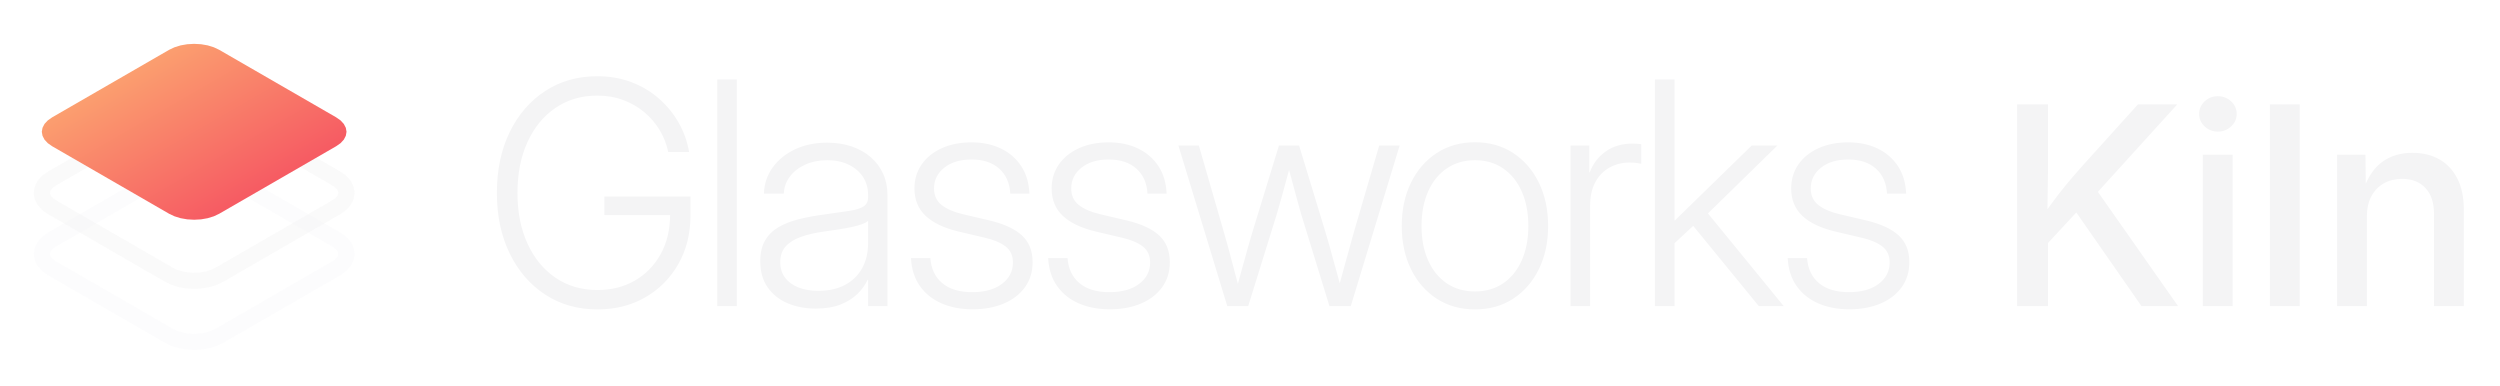
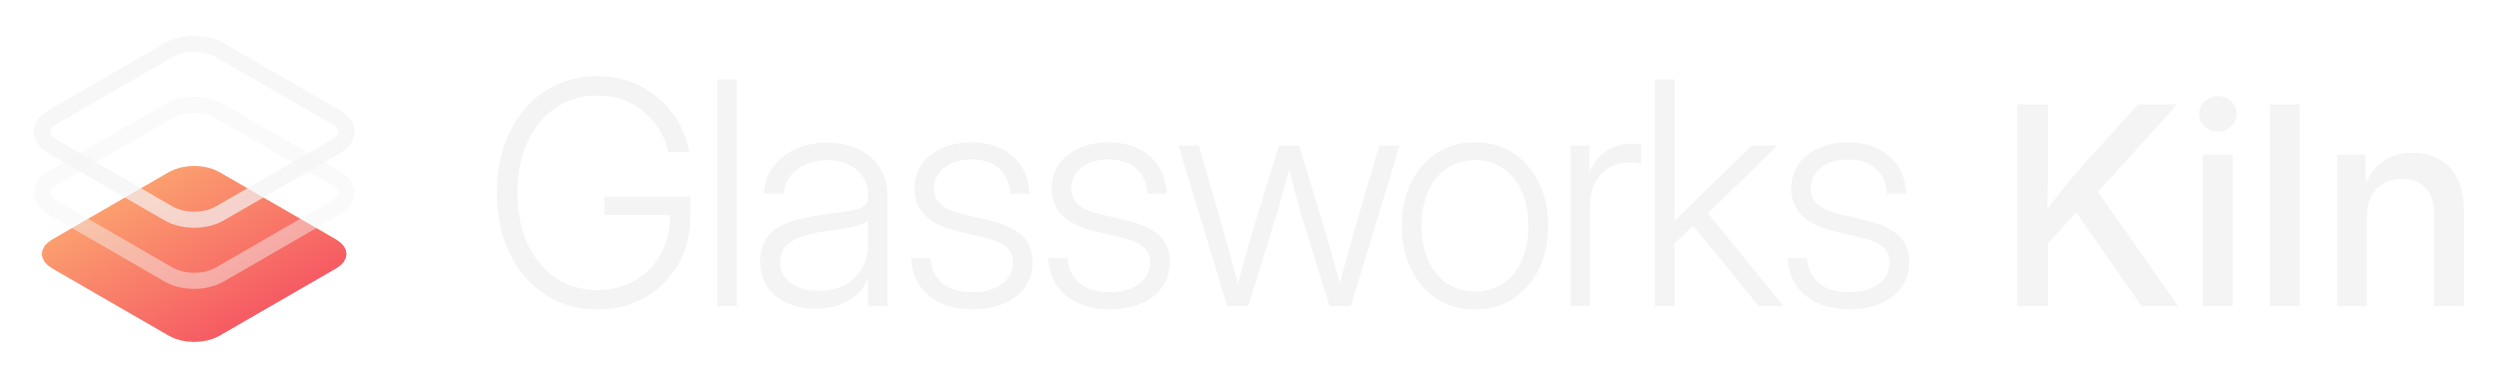
<svg xmlns="http://www.w3.org/2000/svg" role="img" aria-label="Glassworks Kiln" viewBox="0 0 336.65 52.00" width="337" height="52">
  <defs>
    <linearGradient id="lit" x1="0" y1="0" x2="1" y2="1">
      <stop offset="0" stop-color="#fdba74" />
      <stop offset="1" stop-color="#f43f5e" />
    </linearGradient>
  </defs>
  <g transform="scale(0.4333)">
-     <path d="M104.17 74.50L105.54 75.46L106.56 76.56L107.18 77.76L107.40 79.00L107.18 80.24L106.56 81.44L105.54 82.54L104.17 83.50L67.79 104.50L66.12 105.29L64.22 105.88L62.15 106.24L60.00 106.36L57.85 106.24L55.78 105.88L53.88 105.29L52.21 104.50L15.83 83.50L14.46 82.54L13.44 81.44L12.82 80.24L12.60 79.00L12.82 77.76L13.44 76.56L14.46 75.46L15.83 74.50L52.21 53.50L53.88 52.71L55.78 52.12L57.85 51.76L60.00 51.64L62.15 51.76L64.22 52.12L66.12 52.71L67.79 53.50Z" fill="none" stroke="#f4f4f5" stroke-opacity="0.2" stroke-width="5" stroke-linejoin="round" />
+     <path d="M104.17 74.50L105.54 75.46L106.56 76.56L107.18 77.76L107.40 79.00L107.18 80.24L106.56 81.44L105.54 82.54L104.17 83.50L67.79 104.50L66.12 105.29L64.22 105.88L62.15 106.24L60.00 106.36L57.85 106.24L55.78 105.88L53.88 105.29L52.21 104.50L15.83 83.50L14.46 82.54L13.44 81.44L12.82 80.24L12.60 79.00L12.82 77.76L13.44 76.56L14.46 75.46L15.83 74.50L52.21 53.50L53.88 52.71L55.78 52.12L57.85 51.76L60.00 51.64L62.15 51.76L64.22 52.12L66.12 52.71L67.79 53.50Z" fill="url(#lit)" />
    <path d="M104.17 55.50L105.54 56.46L106.56 57.56L107.18 58.76L107.40 60.00L107.18 61.24L106.56 62.44L105.54 63.54L104.17 64.50L67.79 85.50L66.12 86.29L64.22 86.88L62.15 87.24L60.00 87.36L57.85 87.24L55.78 86.88L53.88 86.29L52.21 85.50L15.83 64.50L14.46 63.54L13.44 62.44L12.82 61.24L12.60 60.00L12.82 58.76L13.44 57.56L14.46 56.46L15.83 55.50L52.21 34.50L53.88 33.71L55.78 33.12L57.85 32.76L60.00 32.64L62.15 32.76L64.22 33.12L66.12 33.71L67.79 34.50Z" fill="none" stroke="#f4f4f5" stroke-opacity="0.45" stroke-width="5" stroke-linejoin="round" />
-     <path d="M104.17 36.50L105.54 37.46L106.56 38.56L107.18 39.76L107.40 41.00L107.18 42.24L106.56 43.44L105.54 44.54L104.17 45.50L67.79 66.50L66.12 67.29L64.22 67.88L62.15 68.24L60.00 68.36L57.85 68.24L55.78 67.88L53.88 67.29L52.21 66.50L15.83 45.50L14.46 44.54L13.44 43.44L12.82 42.24L12.60 41.00L12.82 39.76L13.44 38.56L14.46 37.46L15.83 36.50L52.21 15.50L53.88 14.71L55.78 14.12L57.85 13.76L60.00 13.64L62.15 13.76L64.22 14.12L66.12 14.71L67.79 15.50Z" fill="url(#lit)" />
+     <path d="M104.17 36.50L105.54 37.46L106.56 38.56L107.18 39.76L107.40 41.00L107.18 42.24L106.56 43.44L105.54 44.54L104.17 45.50L67.79 66.50L66.12 67.29L64.22 67.88L62.15 68.24L60.00 68.36L57.85 68.24L55.78 67.88L53.88 67.29L52.21 66.50L15.83 45.50L14.46 44.54L13.44 43.44L12.82 42.24L12.60 41.00L12.82 39.76L13.44 38.56L14.46 37.46L15.83 36.50L52.21 15.50L53.88 14.71L55.78 14.12L57.85 13.76L60.00 13.64L62.15 13.76L64.22 14.12L66.12 14.71L67.79 15.50Z" fill="none" stroke="#f4f4f5" stroke-opacity="0.7" stroke-width="5" stroke-linejoin="round" />
  </g>
  <path transform="translate(65 41.27)" d="M15.367 0.438Q11.375 0.438 8.319 -1.559Q5.264 -3.555 3.534 -7.099Q1.805 -10.644 1.805 -15.258Q1.805 -19.92 3.531 -23.461Q5.257 -27.002 8.313 -28.998Q11.368 -30.994 15.34 -30.994Q17.855 -30.994 19.964 -30.184Q22.073 -29.374 23.68 -27.956Q25.286 -26.537 26.325 -24.698Q27.364 -22.859 27.713 -20.781H24.903Q24.582 -22.326 23.765 -23.7Q22.948 -25.074 21.701 -26.127Q20.453 -27.18 18.847 -27.781Q17.24 -28.383 15.34 -28.383Q12.134 -28.383 9.707 -26.728Q7.28 -25.074 5.93 -22.121Q4.58 -19.168 4.58 -15.258Q4.58 -11.389 5.927 -8.442Q7.273 -5.496 9.704 -3.835Q12.134 -2.174 15.367 -2.174Q18.19 -2.174 20.395 -3.442Q22.6 -4.71 23.878 -7.007Q25.156 -9.304 25.156 -12.387L26.086 -12.277H16.297V-14.779H27.904V-12.277Q27.904 -8.559 26.274 -5.691Q24.644 -2.823 21.817 -1.193Q18.99 0.438 15.367 0.438ZM34.148 -30.557V0.0H31.51V-30.557ZM44.788 0.328Q42.723 0.328 41.028 -0.379Q39.333 -1.087 38.321 -2.512Q37.309 -3.938 37.309 -6.057Q37.309 -7.745 37.959 -8.856Q38.608 -9.967 39.774 -10.65Q40.939 -11.334 42.542 -11.73Q44.145 -12.127 46.046 -12.373Q48.076 -12.653 49.354 -12.852Q50.632 -13.05 51.237 -13.443Q51.842 -13.836 51.842 -14.684V-15.012Q51.842 -16.365 51.159 -17.415Q50.475 -18.464 49.234 -19.069Q47.994 -19.674 46.333 -19.674Q44.685 -19.674 43.38 -19.082Q42.074 -18.491 41.305 -17.473Q40.536 -16.454 40.481 -15.176H37.801Q37.87 -17.145 38.977 -18.689Q40.085 -20.234 41.985 -21.137Q43.885 -22.039 46.333 -22.039Q48.144 -22.039 49.638 -21.526Q51.131 -21.014 52.208 -20.077Q53.285 -19.141 53.869 -17.852Q54.454 -16.563 54.454 -15.012V0.0H51.842V-3.541H51.774Q51.309 -2.536 50.41 -1.651Q49.511 -0.766 48.12 -0.219Q46.729 0.328 44.788 0.328ZM45.116 -2.064Q47.276 -2.064 48.78 -2.888Q50.284 -3.712 51.063 -5.154Q51.842 -6.597 51.842 -8.463V-11.498Q51.555 -11.245 51.002 -11.043Q50.448 -10.842 49.669 -10.674Q48.889 -10.507 47.942 -10.356Q46.996 -10.206 45.936 -10.062Q44.125 -9.816 42.788 -9.338Q41.452 -8.859 40.727 -8.046Q40.003 -7.232 40.003 -5.92Q40.003 -4.696 40.655 -3.832Q41.308 -2.967 42.464 -2.516Q43.619 -2.064 45.116 -2.064ZM65.934 0.424Q63.596 0.424 61.767 -0.366Q59.939 -1.155 58.842 -2.693Q57.745 -4.231 57.621 -6.48H60.233Q60.397 -4.307 61.85 -3.097Q63.302 -1.887 65.879 -1.887Q68.422 -1.887 69.895 -3.008Q71.369 -4.129 71.369 -5.879Q71.369 -7.294 70.367 -8.056Q69.366 -8.818 67.629 -9.215L64.054 -10.056Q61.115 -10.753 59.604 -12.168Q58.093 -13.583 58.093 -15.866Q58.093 -17.698 59.064 -19.1Q60.035 -20.501 61.774 -21.291Q63.514 -22.08 65.79 -22.08Q68.026 -22.08 69.752 -21.246Q71.478 -20.412 72.49 -18.871Q73.501 -17.329 73.59 -15.176H71.006Q70.904 -17.281 69.53 -18.525Q68.156 -19.769 65.79 -19.769Q63.494 -19.769 62.113 -18.665Q60.732 -17.562 60.732 -15.866Q60.732 -14.451 61.75 -13.641Q62.769 -12.831 64.601 -12.4L68.19 -11.56Q71.143 -10.862 72.582 -9.536Q74.021 -8.21 74.021 -5.934Q74.021 -3.972 72.982 -2.543Q71.943 -1.114 70.118 -0.345Q68.292 0.424 65.934 0.424ZM84.428 0.424Q82.09 0.424 80.261 -0.366Q78.433 -1.155 77.336 -2.693Q76.238 -4.231 76.115 -6.48H78.727Q78.891 -4.307 80.343 -3.097Q81.796 -1.887 84.373 -1.887Q86.916 -1.887 88.389 -3.008Q89.862 -4.129 89.862 -5.879Q89.862 -7.294 88.861 -8.056Q87.86 -8.818 86.123 -9.215L82.548 -10.056Q79.609 -10.753 78.098 -12.168Q76.587 -13.583 76.587 -15.866Q76.587 -17.698 77.558 -19.1Q78.529 -20.501 80.268 -21.291Q82.008 -22.08 84.284 -22.08Q86.52 -22.08 88.246 -21.246Q89.972 -20.412 90.984 -18.871Q91.995 -17.329 92.084 -15.176H89.5Q89.398 -17.281 88.024 -18.525Q86.65 -19.769 84.284 -19.769Q81.988 -19.769 80.607 -18.665Q79.226 -17.562 79.226 -15.866Q79.226 -14.451 80.244 -13.641Q81.263 -12.831 83.095 -12.4L86.684 -11.56Q89.637 -10.862 91.076 -9.536Q92.515 -8.21 92.515 -5.934Q92.515 -3.972 91.476 -2.543Q90.437 -1.114 88.612 -0.345Q86.786 0.424 84.428 0.424ZM100.263 0.0 93.673 -21.656H96.428L99.777 -10.063Q100.338 -8.135 100.857 -6.139Q101.377 -4.143 101.903 -2.201H101.466Q102.013 -4.143 102.556 -6.139Q103.1 -8.135 103.674 -10.063L107.229 -21.656H109.942L113.47 -10.063Q114.051 -8.135 114.584 -6.139Q115.117 -4.143 115.664 -2.201H115.186Q115.732 -4.143 116.266 -6.139Q116.799 -8.135 117.353 -10.063L120.743 -21.656H123.498L116.908 0.0H114.037L110.202 -12.469Q109.867 -13.658 109.536 -14.868Q109.204 -16.078 108.883 -17.298Q108.562 -18.518 108.22 -19.701H108.965Q108.63 -18.518 108.298 -17.298Q107.967 -16.078 107.639 -14.868Q107.311 -13.658 106.955 -12.469L103.079 0.0ZM133.652 0.438Q130.726 0.438 128.498 -1.008Q126.269 -2.454 125.025 -4.99Q123.781 -7.526 123.781 -10.801Q123.781 -14.096 125.025 -16.642Q126.269 -19.188 128.498 -20.641Q130.726 -22.094 133.652 -22.094Q136.592 -22.094 138.806 -20.641Q141.021 -19.188 142.265 -16.642Q143.51 -14.096 143.51 -10.801Q143.51 -7.526 142.265 -4.99Q141.021 -2.454 138.806 -1.008Q136.592 0.438 133.652 0.438ZM133.652 -1.982Q135.853 -1.982 137.467 -3.086Q139.08 -4.19 139.962 -6.183Q140.844 -8.176 140.844 -10.801Q140.844 -13.453 139.962 -15.446Q139.08 -17.438 137.467 -18.556Q135.853 -19.674 133.652 -19.674Q131.465 -19.674 129.841 -18.563Q128.218 -17.452 127.332 -15.453Q126.447 -13.453 126.447 -10.801Q126.447 -8.162 127.332 -6.176Q128.218 -4.19 129.834 -3.086Q131.451 -1.982 133.652 -1.982ZM146.534 0.0V-21.656H149.063V-18.04H149.125Q149.788 -19.804 151.281 -20.86Q152.775 -21.916 154.915 -21.916Q155.291 -21.916 155.578 -21.889Q155.865 -21.861 156.063 -21.834V-19.195Q155.885 -19.236 155.465 -19.298Q155.045 -19.359 154.477 -19.359Q153.014 -19.359 151.804 -18.693Q150.594 -18.026 149.883 -16.731Q149.173 -15.436 149.173 -13.535V0.0ZM160.318 -8.271V-11.573H160.619L170.961 -21.656H174.42L164.351 -11.812L164.091 -11.771ZM157.912 0.0V-30.557H160.55V0.0ZM171.918 0.0 162.683 -11.293 164.563 -13.104 175.275 0.0ZM184.116 0.424Q181.779 0.424 179.95 -0.366Q178.121 -1.155 177.024 -2.693Q175.927 -4.231 175.804 -6.48H178.415Q178.579 -4.307 180.032 -3.097Q181.485 -1.887 184.062 -1.887Q186.605 -1.887 188.078 -3.008Q189.551 -4.129 189.551 -5.879Q189.551 -7.294 188.549 -8.056Q187.548 -8.818 185.812 -9.215L182.237 -10.056Q179.297 -10.753 177.786 -12.168Q176.276 -13.583 176.276 -15.866Q176.276 -17.698 177.246 -19.1Q178.217 -20.501 179.957 -21.291Q181.696 -22.08 183.973 -22.08Q186.208 -22.08 187.934 -21.246Q189.66 -20.412 190.672 -18.871Q191.684 -17.329 191.773 -15.176H189.189Q189.086 -17.281 187.712 -18.525Q186.338 -19.769 183.973 -19.769Q181.676 -19.769 180.295 -18.665Q178.914 -17.562 178.914 -15.866Q178.914 -14.451 179.933 -13.641Q180.951 -12.831 182.783 -12.4L186.372 -11.56Q189.325 -10.862 190.764 -9.536Q192.203 -8.21 192.203 -5.934Q192.203 -3.972 191.164 -2.543Q190.125 -1.114 188.3 -0.345Q186.475 0.424 184.116 0.424Z" fill="#f4f4f5" />
  <path d="M275.90 41.27L271.73 41.27L271.73 14.07L275.90 14.07L275.90 22.76L275.82 28.20Q276.15 27.74 276.48 27.30L276.48 27.30Q277.36 26.10 278.32 24.93Q279.29 23.76 280.39 22.52L280.39 22.52L288.02 14.07L293.32 14.07L282.62 25.86L293.43 41.27L288.50 41.27L279.71 28.64L275.90 32.75L275.90 41.27ZM300.78 41.27L296.76 41.27L296.76 20.86L300.78 20.86L300.78 41.27ZM298.79 17.74L298.79 17.74Q297.75 17.74 297.01 17.04Q296.27 16.35 296.27 15.36L296.27 15.36Q296.27 14.36 297.01 13.66Q297.75 12.97 298.79 12.97L298.79 12.97Q299.83 12.97 300.58 13.66Q301.33 14.36 301.33 15.36L301.33 15.36Q301.33 16.35 300.58 17.04Q299.83 17.74 298.79 17.74ZM305.81 14.07L309.83 14.07L309.83 41.27L305.81 41.27L305.81 14.07ZM318.88 29.19L318.88 29.19L318.88 41.27L314.86 41.27L314.86 20.86L318.69 20.86L318.73 24.77Q319.57 22.85 320.90 21.86L320.90 21.86Q322.60 20.60 325.01 20.60L325.01 20.60Q327.09 20.60 328.65 21.48Q330.20 22.36 331.07 24.06Q331.95 25.77 331.95 28.31L331.95 28.31L331.95 41.27L327.93 41.27L327.93 28.80Q327.93 26.59 326.78 25.35Q325.63 24.11 323.62 24.11L323.62 24.11Q322.27 24.11 321.19 24.70Q320.12 25.30 319.50 26.43Q318.88 27.56 318.88 29.19Z" fill="#f4f4f5" />
</svg>
